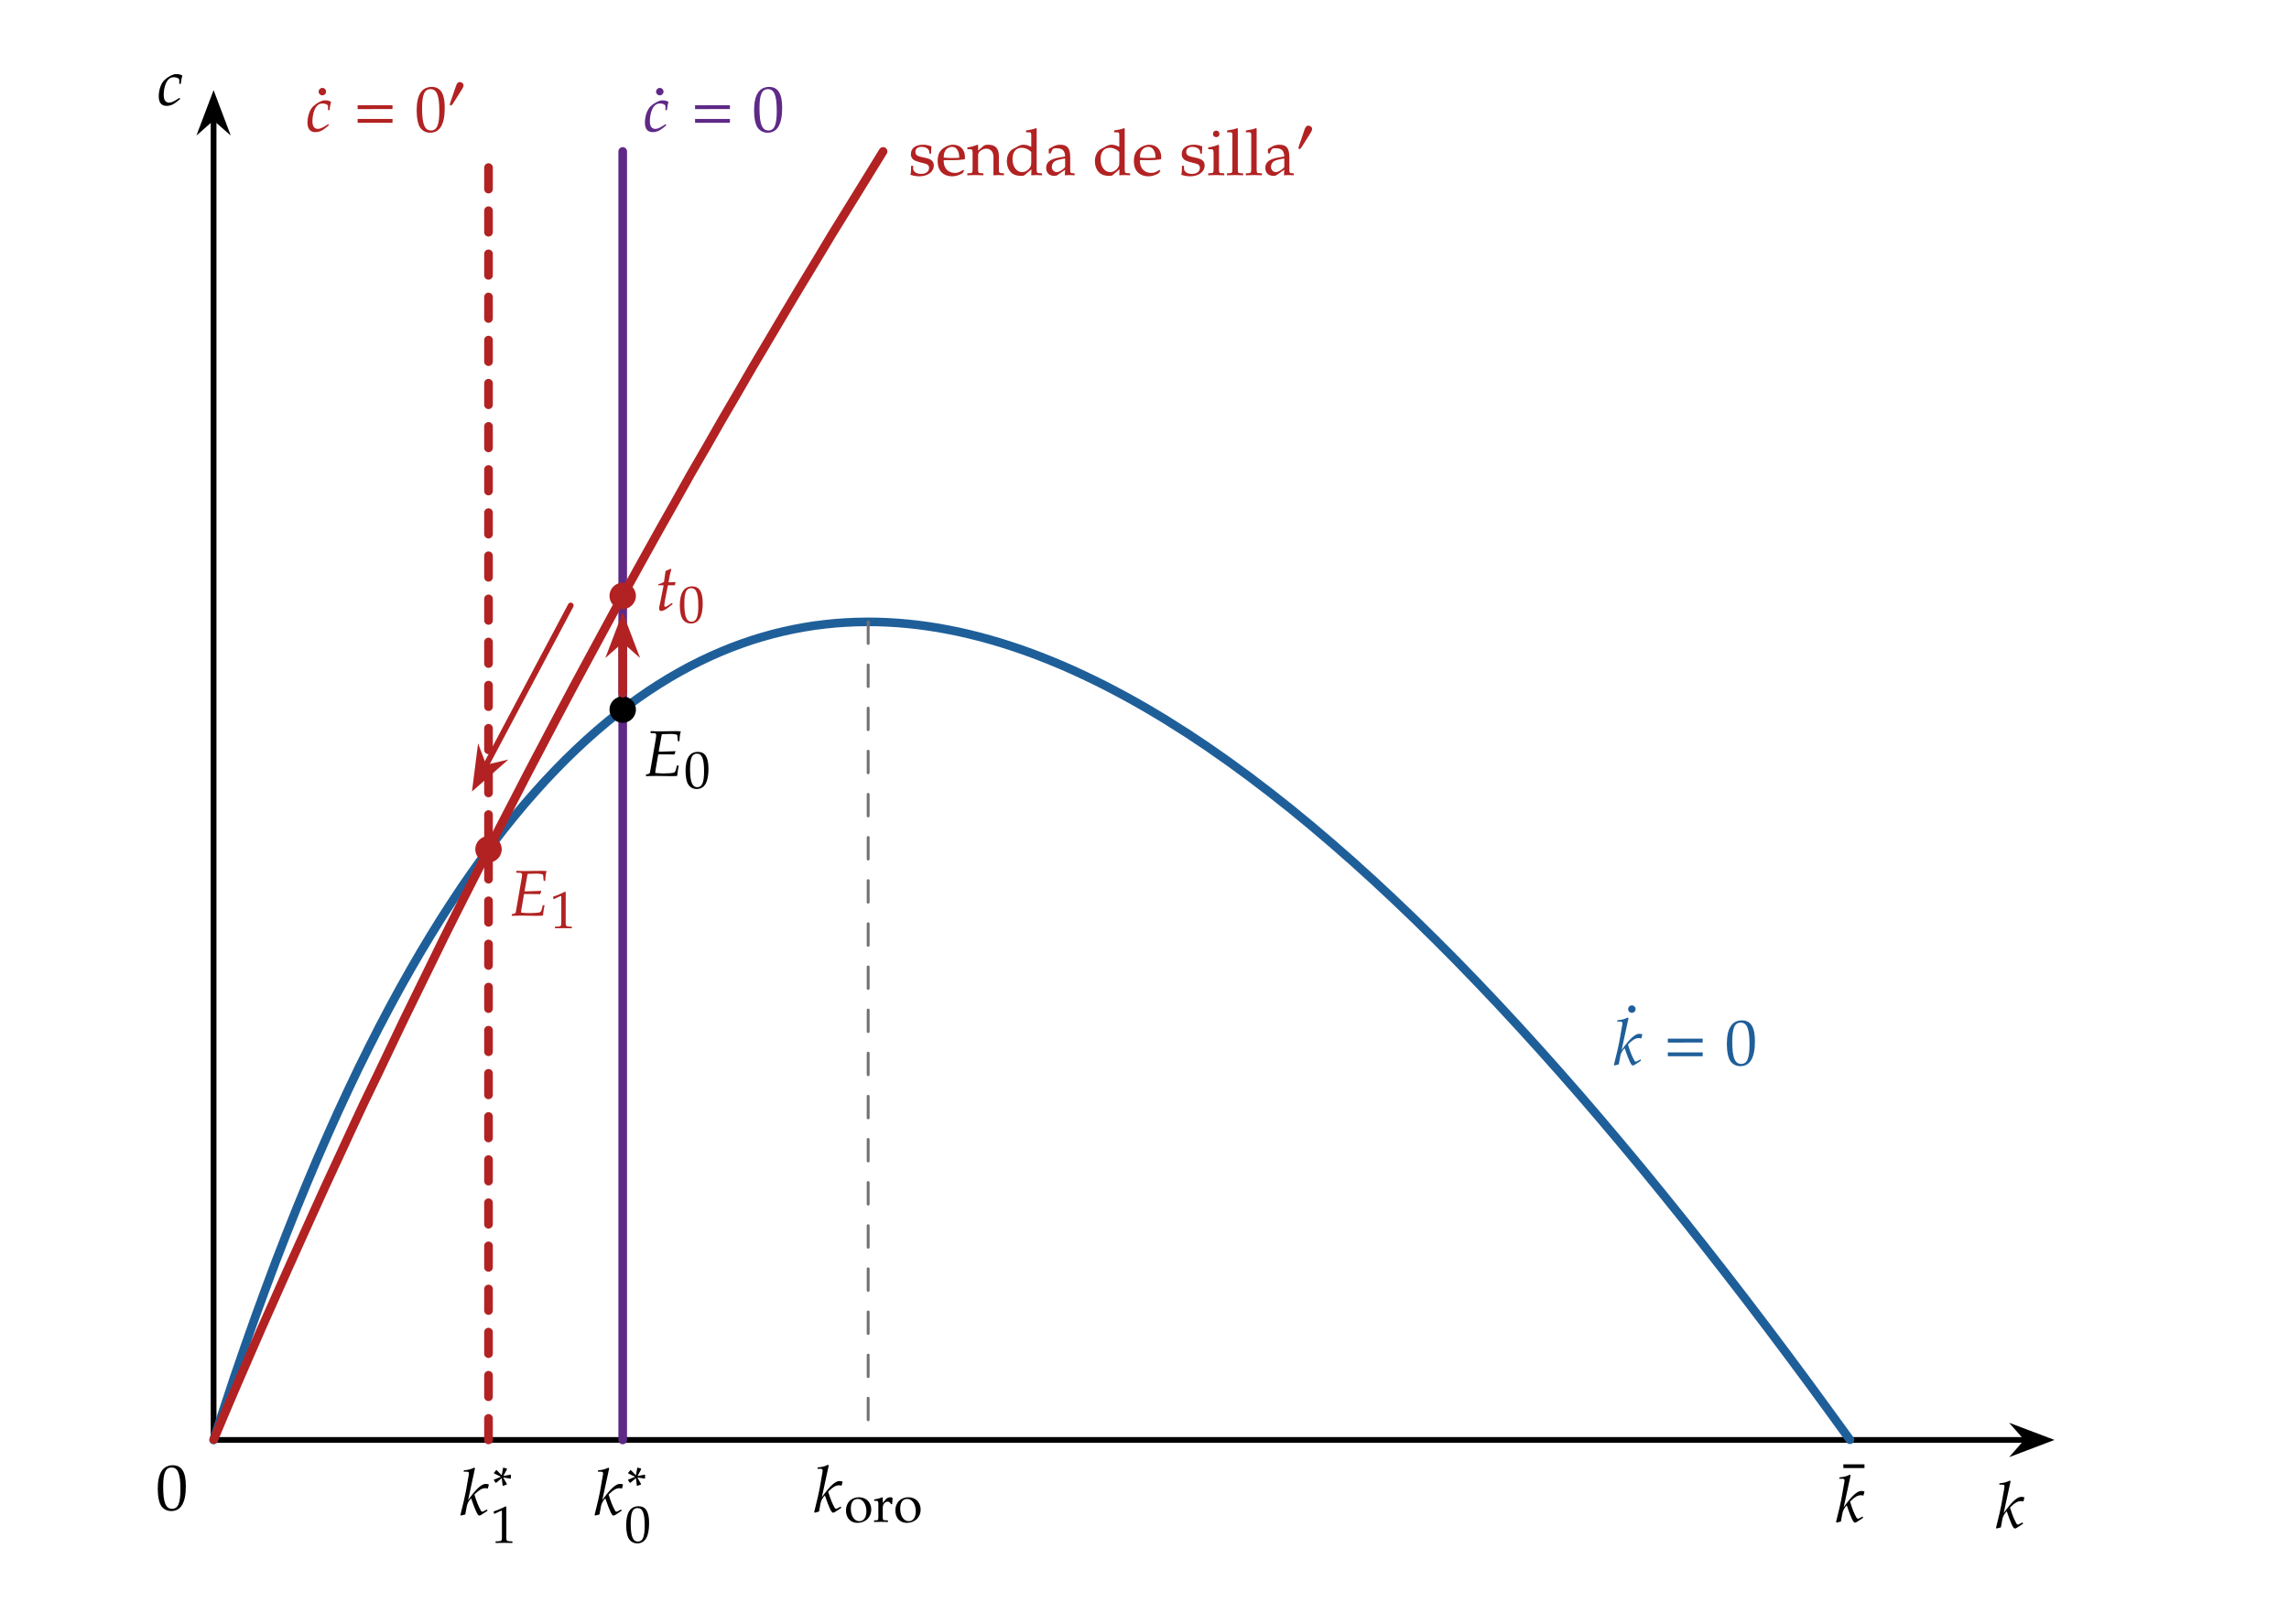
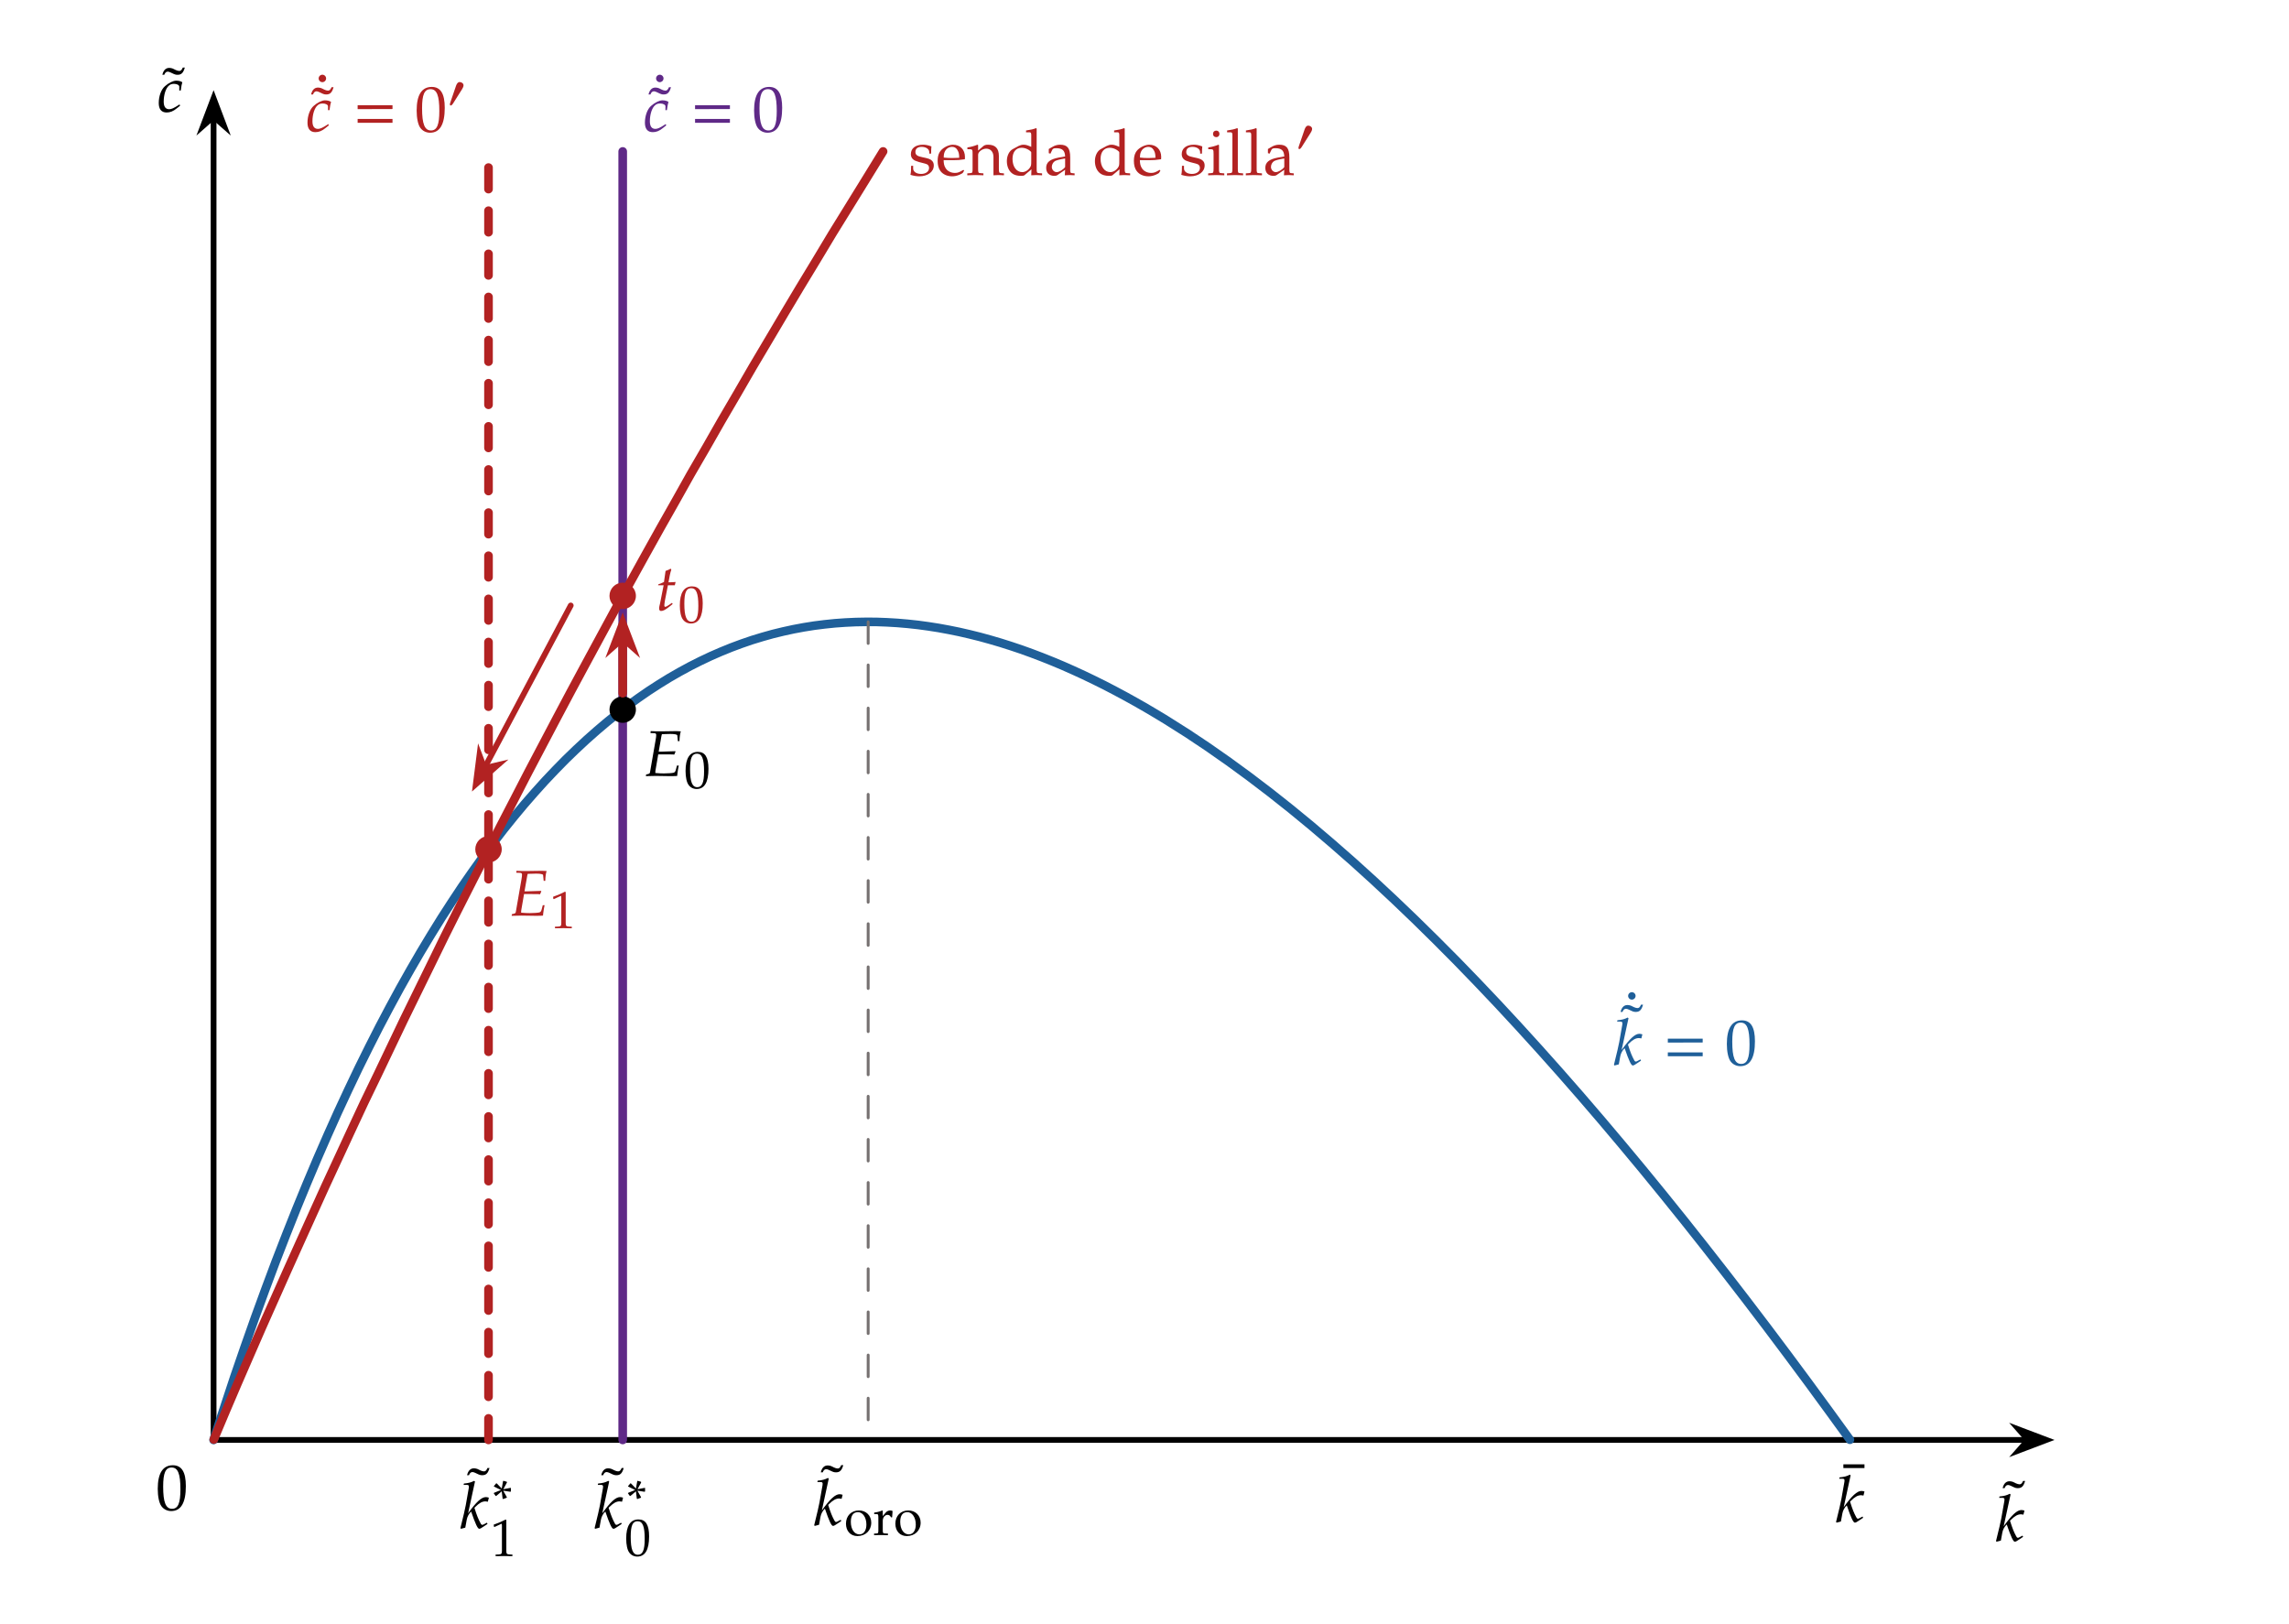
<svg xmlns="http://www.w3.org/2000/svg" xmlns:xlink="http://www.w3.org/1999/xlink" width="316.946" height="224.82" viewBox="0 0 316.946 224.82">
  <defs>
    <g>
      <g id="glyph-0-0">
+         <path d="M 2.844 -6.016 C 2.688 -5.656 2.562 -5.547 2.344 -5.547 C 2.203 -5.547 2.016 -5.609 1.844 -5.688 L 1.625 -5.797 C 1.406 -5.922 1.156 -5.969 0.953 -5.969 C 0.484 -5.969 0.156 -5.625 0.016 -5.016 L 0.281 -5.016 C 0.391 -5.312 0.547 -5.453 0.766 -5.453 C 0.875 -5.453 1 -5.406 1.141 -5.344 L 1.375 -5.234 C 1.75 -5.047 1.891 -5.016 2.125 -5.016 C 2.656 -5.016 2.922 -5.297 3.125 -6.016 Z M 2.844 -6.016 " />
+       </g>
+       <g id="glyph-0-1">
+         <path d="M 1.062 -5.406 C 1.062 -5.125 1.297 -4.891 1.578 -4.891 C 1.859 -4.891 2.094 -5.125 2.094 -5.406 C 2.094 -5.688 1.859 -5.922 1.578 -5.922 C 1.297 -5.922 1.062 -5.688 1.062 -5.406 Z M 1.062 -5.406 " />
+       </g>
+       <g id="glyph-0-2">
+         <path d="M 0.109 -5.672 L 0.109 -5.156 L 3.031 -5.156 L 3.031 -5.672 Z M 0.109 -5.672 " />
+       </g>
+       <g id="glyph-1-0">
        <path d="M 3.828 -0.594 L 3.75 -0.766 L 3.359 -0.562 C 3.234 -0.484 3.172 -0.469 3.109 -0.469 C 3.016 -0.469 2.953 -0.516 2.875 -0.672 C 2.562 -1.25 2.359 -1.734 2.016 -2.828 L 2.141 -2.953 C 2.688 -3.5 3.094 -3.719 3.547 -3.719 C 3.609 -3.719 3.719 -3.703 3.875 -3.672 L 4.016 -4.234 C 3.859 -4.281 3.703 -4.312 3.594 -4.312 C 3 -4.312 2.25 -3.625 1.141 -2.062 L 2.094 -6.469 L 1.984 -6.562 C 1.516 -6.328 1.203 -6.25 0.562 -6.188 L 0.516 -6 L 0.953 -6 C 1.156 -6 1.25 -5.938 1.25 -5.781 C 1.25 -5.719 1.25 -5.625 1.234 -5.562 L 0.812 -3.172 C 0.688 -2.5 0.531 -1.875 0.078 -0.016 L 0.156 0.078 L 0.75 -0.078 L 0.953 -1.188 C 1.031 -1.609 1.25 -2.016 1.562 -2.312 C 2.172 -0.531 2.469 0.078 2.688 0.078 C 2.797 0.078 3.016 -0.031 3.406 -0.312 Z M 3.828 -0.594 " />
      </g>
-       <g id="glyph-0-1">
+       <g id="glyph-1-1">
        <path d="M 3.172 -0.844 L 3.094 -1.031 L 2.969 -0.938 C 2.312 -0.516 1.984 -0.359 1.672 -0.359 C 1.156 -0.359 0.906 -0.719 0.906 -1.422 C 0.906 -2.375 1.203 -3.297 1.641 -3.641 C 1.828 -3.812 2.047 -3.875 2.344 -3.875 C 2.734 -3.875 3.062 -3.703 3.062 -3.484 L 3.062 -2.953 L 3.266 -2.953 C 3.344 -3.531 3.406 -3.875 3.484 -4.094 C 3.266 -4.25 2.969 -4.312 2.625 -4.312 C 2.219 -4.312 1.578 -4 1.078 -3.547 C 0.562 -3.109 0.219 -2.172 0.219 -1.219 C 0.219 -0.359 0.594 0.094 1.312 0.094 C 1.797 0.094 2.234 -0.078 2.719 -0.484 Z M 3.172 -0.844 " />
      </g>
-       <g id="glyph-0-2">
+       <g id="glyph-1-2">
        <path d="M 4.609 0 L 4.641 -0.328 C 4.688 -0.703 4.75 -1.078 4.828 -1.438 L 4.578 -1.438 L 4.438 -0.906 C 4.359 -0.594 4.281 -0.484 4.094 -0.438 C 3.922 -0.391 3.281 -0.344 2.75 -0.344 C 2.375 -0.344 2.141 -0.359 1.578 -0.406 C 1.578 -0.516 1.578 -0.625 1.594 -0.719 L 1.984 -2.984 L 3.031 -2.984 C 4.156 -2.984 3.938 -2.969 4.203 -2.953 L 4.375 -3.359 L 4.344 -3.422 L 2.375 -3.359 L 2.047 -3.359 L 2.422 -5.5 C 2.453 -5.641 2.469 -5.719 2.5 -5.781 C 3.016 -5.797 2.781 -5.797 3.672 -5.812 C 4.25 -5.812 4.625 -5.734 4.625 -5.609 L 4.703 -4.812 L 4.922 -4.812 C 4.938 -5.375 5 -5.828 5.109 -6.172 C 4.906 -6.188 4.688 -6.203 4.484 -6.203 C 3.781 -6.203 3.078 -6.172 2.375 -6.172 C 1.891 -6.172 1.422 -6.172 0.938 -6.203 L 0.906 -5.938 L 1.391 -5.922 C 1.609 -5.922 1.703 -5.844 1.703 -5.688 C 1.703 -5.562 1.688 -5.297 1.625 -5 L 0.844 -0.5 C 0.828 -0.328 0.703 -0.266 0.312 -0.203 L 0.266 0.031 C 0.719 0.016 1.188 0 1.641 0 C 2.312 0 2.984 0.031 3.656 0.031 C 4.438 0.031 4.25 0.016 4.609 0 Z M 4.609 0 " />
      </g>
-       <g id="glyph-0-3">
+       <g id="glyph-1-3">
        <path d="M 2.375 -0.891 L 2.281 -1.047 L 1.875 -0.766 C 1.609 -0.578 1.438 -0.5 1.328 -0.5 C 1.266 -0.5 1.219 -0.578 1.219 -0.688 C 1.219 -0.906 1.328 -1.609 1.609 -2.938 L 1.719 -3.484 L 2.672 -3.484 L 2.781 -3.938 C 2.438 -3.906 2.125 -3.891 1.797 -3.891 C 1.938 -4.734 2.031 -5.172 2.188 -5.656 L 2.094 -5.781 C 1.922 -5.672 1.672 -5.562 1.391 -5.469 L 1.172 -3.938 C 0.781 -3.75 0.547 -3.656 0.391 -3.609 L 0.359 -3.484 L 1.125 -3.484 L 0.625 -0.953 C 0.578 -0.734 0.5 -0.516 0.5 -0.281 C 0.5 -0.047 0.594 0.078 0.766 0.078 C 1.078 0.078 1.391 -0.094 2.094 -0.656 C 2.25 -0.781 2.203 -0.75 2.375 -0.891 Z M 2.375 -0.891 " />
      </g>
-       <g id="glyph-1-0">
+       <g id="glyph-2-0">
        <path d="M 4.156 -3.281 C 4.156 -5.234 3.578 -6.172 2.359 -6.172 C 0.969 -6.172 0.266 -5.062 0.266 -2.906 C 0.266 -1.859 0.453 -0.953 0.766 -0.516 C 1.078 -0.078 1.578 0.172 2.125 0.172 C 3.484 0.172 4.156 -0.984 4.156 -3.281 Z M 3.406 -2.828 C 3.406 -0.922 3.078 -0.141 2.25 -0.141 C 1.375 -0.141 1.016 -1.031 1.016 -3.219 C 1.016 -5.109 1.344 -5.859 2.188 -5.859 C 3.062 -5.859 3.406 -4.984 3.406 -2.828 Z M 3.406 -2.828 " />
-       </g>
-       <g id="glyph-2-0">
-         <path d="M 1.062 -5.406 C 1.062 -5.125 1.297 -4.891 1.578 -4.891 C 1.859 -4.891 2.094 -5.125 2.094 -5.406 C 2.094 -5.688 1.859 -5.922 1.578 -5.922 C 1.297 -5.922 1.062 -5.688 1.062 -5.406 Z M 1.062 -5.406 " />
-       </g>
-       <g id="glyph-2-1">
-         <path d="M 0.109 -5.672 L 0.109 -5.156 L 3.031 -5.156 L 3.031 -5.672 Z M 0.109 -5.672 " />
      </g>
      <g id="glyph-3-0">
        <path d="M 0.578 -3.094 L 5.406 -3.109 L 5.406 -3.641 L 0.578 -3.641 Z M 0.578 -1.203 L 5.406 -1.203 L 5.406 -1.734 L 0.578 -1.734 Z M 0.578 -1.203 " />
      </g>
      <g id="glyph-4-0">
        <path d="M 3.734 -1.719 C 3.734 -2.703 3.016 -3.406 2.031 -3.406 C 0.969 -3.406 0.234 -2.656 0.234 -1.578 C 0.234 -0.547 0.875 0.141 1.812 0.141 C 2.938 0.141 3.734 -0.625 3.734 -1.719 Z M 3.062 -1.453 C 3.062 -0.625 2.688 -0.094 2.094 -0.094 C 1.391 -0.094 0.906 -0.797 0.906 -1.828 C 0.906 -2.703 1.25 -3.172 1.891 -3.172 C 2.562 -3.172 3.062 -2.438 3.062 -1.453 Z M 3.062 -1.453 " />
      </g>
      <g id="glyph-4-1">
        <path d="M 2.719 -3.328 C 2.641 -3.375 2.5 -3.406 2.375 -3.406 C 2.156 -3.406 1.922 -3.297 1.766 -3.109 L 1.359 -2.625 L 1.359 -3.375 L 1.297 -3.406 C 0.938 -3.25 0.547 -3.156 0.172 -3.109 L 0.172 -2.906 L 0.438 -2.906 C 0.719 -2.906 0.75 -2.859 0.75 -2.375 L 0.75 -0.734 C 0.75 -0.281 0.734 -0.234 0.484 -0.219 L 0.156 -0.203 L 0.156 0.016 C 0.453 0 0.75 0 1.047 0 C 1.391 0 1.734 0 2.078 0.016 L 2.078 -0.203 L 1.703 -0.219 C 1.375 -0.234 1.359 -0.266 1.359 -0.734 L 1.359 -1.984 C 1.359 -2.422 1.656 -2.797 2.016 -2.797 C 2.234 -2.797 2.391 -2.688 2.5 -2.453 L 2.656 -2.453 Z M 2.719 -3.328 " />
      </g>
      <g id="glyph-4-2">
        <path d="M 3.375 -2.656 C 3.375 -4.25 2.906 -5 1.906 -5 C 0.781 -5 0.203 -4.109 0.203 -2.359 C 0.203 -1.5 0.359 -0.766 0.625 -0.422 C 0.875 -0.062 1.281 0.141 1.734 0.141 C 2.828 0.141 3.375 -0.797 3.375 -2.656 Z M 2.766 -2.297 C 2.766 -0.75 2.484 -0.109 1.828 -0.109 C 1.125 -0.109 0.828 -0.844 0.828 -2.609 C 0.828 -4.156 1.094 -4.75 1.781 -4.75 C 2.484 -4.75 2.766 -4.047 2.766 -2.297 Z M 2.766 -2.297 " />
      </g>
      <g id="glyph-4-3">
        <path d="M 3.031 0.016 L 3.031 -0.203 L 2.656 -0.219 C 2.266 -0.234 2.188 -0.312 2.188 -0.703 L 2.188 -5 L 2.078 -5.047 C 1.609 -4.797 1.094 -4.578 0.438 -4.344 L 0.484 -4.031 L 0.562 -4.031 C 0.875 -4.172 1.203 -4.328 1.516 -4.469 C 1.562 -4.469 1.578 -4.391 1.578 -4.219 L 1.578 -0.703 C 1.578 -0.312 1.5 -0.234 1.109 -0.219 L 0.703 -0.203 L 0.703 0.016 C 1.094 0 1.5 0 1.891 0 C 2.281 0 2.656 0 3.031 0.016 Z M 3.031 0.016 " />
      </g>
      <g id="glyph-5-0">
        <path d="M 2.594 -1.781 L 2.594 -2.234 L 2.562 -2.266 L 1.547 -2.078 L 2.047 -3 L 2.031 -3.109 L 1.578 -3.234 L 1.516 -3.219 L 1.328 -2.172 L 0.625 -2.891 L 0.562 -2.891 L 0.234 -2.5 L 0.266 -2.438 L 1.219 -1.969 L 0.266 -1.578 L 0.219 -1.516 L 0.484 -1.141 L 0.562 -1.141 L 1.328 -1.781 L 1.453 -0.75 L 1.531 -0.719 L 2.031 -0.906 L 2.031 -0.984 L 1.531 -1.875 L 2.531 -1.719 Z M 2.594 -1.781 " />
      </g>
      <g id="glyph-5-1">
        <path d="M 2.281 -3.141 C 2.281 -3.406 2 -3.594 1.75 -3.594 C 1.469 -3.594 1.344 -3.328 1.25 -3.094 L 0.453 -0.766 C 0.438 -0.719 0.391 -0.578 0.391 -0.5 C 0.391 -0.438 0.422 -0.344 0.5 -0.344 C 0.625 -0.344 0.75 -0.5 0.812 -0.594 L 2.062 -2.578 C 2.156 -2.734 2.281 -2.938 2.281 -3.141 Z M 2.281 -3.141 " />
      </g>
      <g id="glyph-6-0">
        <path d="M 3.5 -1.328 C 3.5 -1.609 3.422 -1.812 3.25 -1.984 C 3.016 -2.219 2.719 -2.312 1.938 -2.469 C 1.203 -2.609 0.953 -2.797 0.953 -3.203 C 0.953 -3.656 1.266 -3.906 1.812 -3.906 C 2.422 -3.906 2.875 -3.594 2.875 -3.172 L 2.875 -2.969 L 3.125 -2.969 C 3.141 -3.484 3.141 -3.703 3.172 -3.969 C 2.688 -4.141 2.375 -4.203 2 -4.203 C 0.969 -4.203 0.328 -3.703 0.328 -2.906 C 0.328 -2.469 0.531 -2.172 0.938 -1.984 C 1.188 -1.875 1.656 -1.734 2.266 -1.594 C 2.672 -1.5 2.844 -1.312 2.844 -0.969 C 2.844 -0.5 2.391 -0.156 1.75 -0.156 C 1.094 -0.156 0.641 -0.469 0.641 -0.906 L 0.641 -1.281 L 0.359 -1.281 C 0.359 -0.656 0.344 -0.391 0.266 -0.031 C 0.734 0.109 1.078 0.172 1.5 0.172 C 2.672 0.172 3.5 -0.453 3.5 -1.328 Z M 3.5 -1.328 " />
      </g>
      <g id="glyph-6-1">
        <path d="M 4.016 -2.5 C 4.016 -3.531 3.344 -4.203 2.344 -4.203 C 2.016 -4.203 1.625 -4.078 1.266 -3.875 C 0.531 -3.453 0.234 -2.891 0.234 -1.953 C 0.234 -1.391 0.359 -0.906 0.609 -0.578 C 0.953 -0.094 1.562 0.172 2.234 0.172 C 2.562 0.172 2.906 0.109 3.266 -0.047 C 3.516 -0.156 3.703 -0.266 3.734 -0.328 L 3.906 -0.625 L 3.797 -0.719 C 3.219 -0.375 3.016 -0.297 2.625 -0.297 C 2.047 -0.297 1.562 -0.562 1.312 -1 C 1.141 -1.297 1.078 -1.547 1.062 -2.062 L 2.375 -2.062 C 2.984 -2.062 3.375 -2.094 4 -2.188 C 4 -2.312 4.016 -2.391 4.016 -2.5 Z M 3.219 -2.391 L 2.219 -2.359 C 1.797 -2.359 1.562 -2.375 1.078 -2.422 C 1.078 -2.844 1.125 -3.031 1.234 -3.266 C 1.422 -3.656 1.812 -3.906 2.234 -3.906 C 2.531 -3.906 2.766 -3.781 2.922 -3.547 C 3.125 -3.25 3.219 -2.984 3.219 -2.391 Z M 3.219 -2.391 " />
      </g>
      <g id="glyph-6-2">
        <path d="M 5.125 0.031 L 5.125 -0.234 L 4.75 -0.266 C 4.453 -0.281 4.422 -0.344 4.422 -0.906 L 4.422 -2.641 C 4.422 -3.688 3.938 -4.203 2.922 -4.203 C 2.594 -4.203 2.406 -4.141 2.219 -3.969 L 1.547 -3.391 L 1.547 -4.156 L 1.453 -4.203 C 1 -4.016 0.531 -3.891 0.062 -3.828 L 0.062 -3.578 L 0.391 -3.578 C 0.75 -3.578 0.781 -3.516 0.781 -2.922 L 0.781 -0.906 C 0.781 -0.344 0.766 -0.281 0.453 -0.266 L 0.047 -0.234 L 0.047 0.031 C 0.422 0.016 0.797 0 1.156 0 C 1.531 0 1.906 0.016 2.281 0.031 L 2.281 -0.234 L 1.875 -0.266 C 1.562 -0.281 1.547 -0.344 1.547 -0.906 L 1.547 -2.812 C 1.547 -3.219 2.125 -3.656 2.672 -3.656 C 3.281 -3.656 3.672 -3.203 3.672 -2.516 L 3.672 0.031 C 3.906 0.016 4.141 0 4.375 0 C 4.625 0 4.875 0.016 5.125 0.031 Z M 5.125 0.031 " />
      </g>
      <g id="glyph-6-3">
        <path d="M 5.188 0.031 L 5.188 -0.234 L 4.766 -0.266 C 4.469 -0.281 4.438 -0.344 4.438 -0.906 L 4.438 -6.422 L 4.359 -6.5 C 3.969 -6.344 3.672 -6.281 2.969 -6.172 L 2.969 -5.922 L 3.469 -5.922 C 3.625 -5.922 3.688 -5.812 3.688 -5.547 L 3.688 -3.906 C 3.188 -4.125 2.938 -4.203 2.625 -4.203 C 2.375 -4.203 2.172 -4.141 1.938 -4.031 L 1.156 -3.609 C 0.641 -3.344 0.312 -2.688 0.312 -1.938 C 0.312 -1.219 0.562 -0.625 1 -0.266 C 1.297 -0.016 1.719 0.109 2.297 0.109 C 2.484 0.109 2.688 0.078 2.734 0.031 L 3.719 -0.797 L 3.688 0.031 C 3.906 0.016 4.141 0 4.375 0 C 4.641 0 4.922 0.016 5.188 0.031 Z M 3.688 -1.984 C 3.688 -1.391 3.672 -1.312 3.547 -1.094 C 3.297 -0.688 2.859 -0.406 2.438 -0.406 C 1.656 -0.406 1.094 -1.156 1.094 -2.234 C 1.094 -3.203 1.578 -3.781 2.375 -3.781 C 2.719 -3.781 3.078 -3.656 3.391 -3.453 C 3.578 -3.328 3.688 -3.203 3.688 -3.141 Z M 3.688 -1.984 " />
      </g>
      <g id="glyph-6-4">
        <path d="M 4.219 0.031 L 4.219 -0.234 L 3.875 -0.266 C 3.656 -0.266 3.609 -0.344 3.609 -0.781 L 3.609 -2.422 C 3.609 -3.719 3.234 -4.203 2.203 -4.203 C 1.812 -4.203 1.453 -4.094 1.125 -3.891 L 0.641 -3.609 L 0.641 -3.031 L 0.875 -2.969 L 1 -3.234 C 1.172 -3.656 1.266 -3.719 1.688 -3.719 C 2.531 -3.719 2.875 -3.391 2.906 -2.578 L 2.016 -2.422 C 0.797 -2.188 0.281 -1.766 0.281 -1 C 0.281 -0.297 0.703 0.109 1.422 0.109 C 1.578 0.109 1.734 0.078 1.797 0.031 L 2.906 -0.734 L 2.859 0.031 C 3.094 0.016 3.328 0 3.547 0 C 3.781 0 4 0.016 4.219 0.031 Z M 2.906 -1.109 C 2.641 -0.75 2.078 -0.406 1.734 -0.406 C 1.375 -0.406 1.062 -0.734 1.062 -1.125 C 1.062 -1.453 1.234 -1.766 1.5 -1.938 C 1.734 -2.062 2.219 -2.188 2.906 -2.297 Z M 2.906 -1.109 " />
      </g>
      <g id="glyph-6-5">
        <path d="M 2.422 0.031 L 2.422 -0.234 L 2.016 -0.266 C 1.703 -0.281 1.688 -0.344 1.688 -0.906 L 1.688 -4.156 L 1.609 -4.203 C 1.141 -4.016 0.688 -3.891 0.203 -3.828 L 0.203 -3.578 L 0.531 -3.578 C 0.891 -3.578 0.938 -3.516 0.938 -2.922 L 0.938 -0.906 C 0.938 -0.344 0.906 -0.281 0.594 -0.266 L 0.188 -0.234 L 0.188 0.031 C 0.562 0.016 0.938 0 1.312 0 C 1.688 0 2.047 0.016 2.422 0.031 Z M 1.75 -5.703 C 1.75 -5.969 1.578 -6.156 1.312 -6.156 C 1.031 -6.156 0.859 -5.969 0.859 -5.703 C 0.859 -5.438 1.031 -5.25 1.312 -5.25 C 1.578 -5.25 1.75 -5.438 1.75 -5.703 Z M 1.75 -5.703 " />
      </g>
      <g id="glyph-6-6">
        <path d="M 2.422 0.031 L 2.422 -0.234 L 2.016 -0.266 C 1.703 -0.281 1.688 -0.344 1.688 -0.906 L 1.688 -6.422 L 1.609 -6.5 C 1.203 -6.344 0.906 -6.281 0.203 -6.172 L 0.203 -5.922 L 0.703 -5.922 C 0.875 -5.922 0.938 -5.812 0.938 -5.547 L 0.938 -0.906 C 0.938 -0.344 0.906 -0.281 0.594 -0.266 L 0.188 -0.234 L 0.188 0.031 C 0.562 0.016 0.938 0 1.312 0 C 1.688 0 2.047 0.016 2.422 0.031 Z M 2.422 0.031 " />
      </g>
    </g>
  </defs>
  <path fill="none" stroke-width="0.797" stroke-linecap="round" stroke-linejoin="round" stroke="rgb(0%, 0%, 0%)" stroke-opacity="1" stroke-miterlimit="10" d="M 0.001 0.001 L 251.241 0.001 " transform="matrix(0.9992, 0, 0, -0.9992, 29.5732, 199.4153)" />
  <path fill-rule="nonzero" fill="rgb(0%, 0%, 0%)" fill-opacity="1" stroke-width="0.797" stroke-linecap="round" stroke-linejoin="miter" stroke="rgb(0%, 0%, 0%)" stroke-opacity="1" stroke-miterlimit="10" d="M 5.1 0.001 L 1.289 1.444 L 2.555 0.001 L 1.289 -1.445 Z M 5.1 0.001 " transform="matrix(0.9992, 0, 0, -0.9992, 278.2591, 199.4153)" />
  <g fill="rgb(0%, 0%, 0%)" fill-opacity="1">
-     <use xlink:href="#glyph-0-0" x="276.3" y="211.605" />
+     <use xlink:href="#glyph-0-0" x="277.281" y="211.107" />
+   </g>
+   <g fill="rgb(0%, 0%, 0%)" fill-opacity="1">
+     <use xlink:href="#glyph-1-0" x="276.3" y="213.432" />
  </g>
  <path fill="none" stroke-width="0.797" stroke-linecap="round" stroke-linejoin="round" stroke="rgb(0%, 0%, 0%)" stroke-opacity="1" stroke-miterlimit="10" d="M 0.001 0.001 L 0.001 183.206 " transform="matrix(0.9992, 0, 0, -0.9992, 29.5732, 199.4153)" />
  <path fill-rule="nonzero" fill="rgb(0%, 0%, 0%)" fill-opacity="1" stroke-width="0.797" stroke-linecap="round" stroke-linejoin="miter" stroke="rgb(0%, 0%, 0%)" stroke-opacity="1" stroke-miterlimit="10" d="M 5.102 -0.001 L 1.286 1.442 L 2.553 -0.001 L 1.286 -1.444 Z M 5.102 -0.001 " transform="matrix(0, -0.9992, -0.9992, 0, 29.5732, 18.70719)" />
  <g fill="rgb(0%, 0%, 0%)" fill-opacity="1">
-     <use xlink:href="#glyph-0-1" x="21.762" y="14.57" />
-   </g>
-   <g fill="rgb(0%, 0%, 0%)" fill-opacity="1">
-     <use xlink:href="#glyph-1-0" x="21.577" y="209.092" />
+     <use xlink:href="#glyph-0-0" x="22.466" y="15.373" />
+   </g>
+   <g fill="rgb(0%, 0%, 0%)" fill-opacity="1">
+     <use xlink:href="#glyph-1-1" x="21.762" y="15.485" />
+   </g>
+   <g fill="rgb(0%, 0%, 0%)" fill-opacity="1">
+     <use xlink:href="#glyph-2-0" x="21.577" y="209.092" />
  </g>
  <path fill="none" stroke-width="1.196" stroke-linecap="round" stroke-linejoin="round" stroke="rgb(12.157%, 37.256%, 59.999%)" stroke-opacity="1" stroke-miterlimit="10" d="M 0.001 0.001 C 0.001 0.001 2.073 6.366 2.87 8.719 C 3.668 11.069 4.942 14.728 5.74 16.948 C 6.537 19.169 7.816 22.621 8.609 24.716 C 9.407 26.808 10.685 30.06 11.483 32.035 C 12.276 34.005 13.555 37.074 14.352 38.931 C 15.15 40.788 16.424 43.673 17.222 45.42 C 18.019 47.168 19.298 49.877 20.091 51.519 C 20.889 53.161 22.167 55.706 22.961 57.246 C 23.758 58.787 25.037 61.175 25.834 62.618 C 26.628 64.056 27.906 66.293 28.704 67.641 C 29.501 68.99 30.776 71.082 31.573 72.34 C 32.371 73.599 33.649 75.55 34.443 76.723 C 35.24 77.896 36.519 79.71 37.316 80.8 C 38.11 81.891 39.388 83.576 40.186 84.588 C 40.979 85.601 42.257 87.161 43.055 88.095 C 43.853 89.03 45.127 90.468 45.924 91.332 C 46.722 92.196 48 93.517 48.794 94.311 C 49.591 95.101 50.87 96.313 51.667 97.036 C 52.461 97.759 53.739 98.866 54.537 99.522 C 55.334 100.179 56.609 101.184 57.406 101.778 C 58.204 102.372 59.482 103.275 60.276 103.807 C 61.073 104.339 62.352 105.148 63.145 105.621 C 63.943 106.098 65.221 106.809 66.019 107.228 C 66.812 107.646 68.091 108.268 68.888 108.631 C 69.686 108.995 70.96 109.53 71.758 109.839 C 72.555 110.152 73.834 110.605 74.627 110.863 C 75.425 111.121 76.703 111.493 77.501 111.704 C 78.294 111.911 79.572 112.204 80.37 112.365 C 81.164 112.529 82.442 112.748 83.239 112.861 C 84.037 112.974 85.311 113.119 86.109 113.189 C 86.906 113.26 88.185 113.334 88.978 113.358 C 89.776 113.385 91.054 113.393 91.852 113.377 C 92.645 113.358 93.924 113.299 94.721 113.24 C 95.519 113.186 96.793 113.06 97.591 112.963 C 98.388 112.865 99.667 112.681 100.46 112.544 C 101.258 112.408 102.536 112.161 103.33 111.989 C 104.127 111.817 105.406 111.508 106.203 111.301 C 106.997 111.09 108.275 110.73 109.073 110.484 C 109.87 110.242 111.145 109.824 111.942 109.546 C 112.74 109.268 114.018 108.795 114.812 108.483 C 115.609 108.174 116.887 107.65 117.685 107.306 C 118.479 106.962 119.757 106.387 120.554 106.012 C 121.348 105.64 122.626 105.015 123.424 104.612 C 124.221 104.206 125.496 103.533 126.293 103.099 C 127.091 102.665 128.369 101.946 129.163 101.485 C 129.96 101.024 131.239 100.257 132.036 99.765 C 132.83 99.276 134.108 98.467 134.906 97.951 C 135.703 97.435 136.978 96.582 137.775 96.039 C 138.573 95.496 139.851 94.6 140.645 94.03 C 141.442 93.463 142.721 92.528 143.514 91.934 C 144.312 91.34 145.59 90.367 146.388 89.745 C 147.181 89.127 148.46 88.115 149.257 87.474 C 150.055 86.829 151.329 85.781 152.127 85.116 C 152.924 84.448 154.203 83.361 154.996 82.673 C 155.794 81.985 157.072 80.863 157.869 80.155 C 158.663 79.444 159.941 78.287 160.739 77.556 C 161.533 76.824 162.811 75.632 163.608 74.881 C 164.406 74.127 165.68 72.907 166.478 72.133 C 167.275 71.359 168.554 70.104 169.347 69.311 C 170.145 68.521 171.423 67.231 172.221 66.422 C 173.014 65.608 174.293 64.291 175.09 63.458 C 175.888 62.63 177.162 61.281 177.96 60.432 C 178.757 59.58 180.036 58.204 180.829 57.336 C 181.627 56.468 182.905 55.065 183.699 54.177 C 184.496 53.294 185.775 51.859 186.572 50.956 C 187.366 50.057 188.644 48.595 189.442 47.676 C 190.239 46.757 191.514 45.268 192.311 44.334 C 193.109 43.399 194.387 41.886 195.181 40.932 C 195.978 39.982 197.256 38.442 198.054 37.477 C 198.848 36.511 200.126 34.947 200.923 33.962 C 201.717 32.981 202.995 31.394 203.793 30.397 C 204.59 29.4 205.865 27.785 206.662 26.773 C 207.46 25.764 208.738 24.126 209.532 23.102 C 210.329 22.074 211.608 20.416 212.405 19.376 C 213.199 18.336 214.477 16.655 215.275 15.604 C 216.072 14.548 217.347 12.847 218.144 11.78 C 218.942 10.713 220.22 8.989 221.014 7.91 C 221.811 6.827 223.09 5.083 223.883 3.989 C 224.681 2.898 226.757 0.029 226.757 0.029 " transform="matrix(0.9992, 0, 0, -0.9992, 29.5732, 199.4153)" />
  <g fill="rgb(12.157%, 37.256%, 59.999%)" fill-opacity="1">
-     <use xlink:href="#glyph-2-0" x="224.377" y="145.155" />
-   </g>
-   <g fill="rgb(12.157%, 37.256%, 59.999%)" fill-opacity="1">
-     <use xlink:href="#glyph-0-0" x="223.396" y="147.48" />
+     <use xlink:href="#glyph-0-1" x="224.377" y="143.327" />
+   </g>
+   <g fill="rgb(12.157%, 37.256%, 59.999%)" fill-opacity="1">
+     <use xlink:href="#glyph-0-0" x="224.377" y="145.155" />
+   </g>
+   <g fill="rgb(12.157%, 37.256%, 59.999%)" fill-opacity="1">
+     <use xlink:href="#glyph-1-0" x="223.396" y="147.48" />
  </g>
  <g fill="rgb(12.157%, 37.256%, 59.999%)" fill-opacity="1">
    <use xlink:href="#glyph-3-0" x="230.357" y="147.48" />
  </g>
  <g fill="rgb(12.157%, 37.256%, 59.999%)" fill-opacity="1">
-     <use xlink:href="#glyph-1-0" x="238.842" y="147.48" />
-   </g>
-   <g fill="rgb(0%, 0%, 0%)" fill-opacity="1">
-     <use xlink:href="#glyph-2-1" x="255.133" y="208.465" />
-   </g>
-   <g fill="rgb(0%, 0%, 0%)" fill-opacity="1">
-     <use xlink:href="#glyph-0-0" x="254.151" y="210.789" />
+     <use xlink:href="#glyph-2-0" x="238.842" y="147.48" />
+   </g>
+   <g fill="rgb(0%, 0%, 0%)" fill-opacity="1">
+     <use xlink:href="#glyph-0-2" x="255.133" y="208.465" />
+   </g>
+   <g fill="rgb(0%, 0%, 0%)" fill-opacity="1">
+     <use xlink:href="#glyph-1-0" x="254.151" y="210.789" />
  </g>
  <path fill="none" stroke-width="0.399" stroke-linecap="round" stroke-linejoin="round" stroke="rgb(46.274%, 44.315%, 44.315%)" stroke-opacity="1" stroke-dasharray="2.989 2.989" stroke-miterlimit="10" d="M 90.71 113.389 L 90.71 0.001 " transform="matrix(0.9992, 0, 0, -0.9992, 29.5732, 199.4153)" />
  <g fill="rgb(0%, 0%, 0%)" fill-opacity="1">
-     <use xlink:href="#glyph-0-0" x="112.658" y="209.414" />
-   </g>
-   <g fill="rgb(0%, 0%, 0%)" fill-opacity="1">
-     <use xlink:href="#glyph-4-0" x="116.904" y="210.758" />
-     <use xlink:href="#glyph-4-1" x="120.872" y="210.758" />
-     <use xlink:href="#glyph-4-0" x="123.742" y="210.758" />
+     <use xlink:href="#glyph-0-0" x="113.639" y="208.917" />
+   </g>
+   <g fill="rgb(0%, 0%, 0%)" fill-opacity="1">
+     <use xlink:href="#glyph-1-0" x="112.658" y="211.242" />
+   </g>
+   <g fill="rgb(0%, 0%, 0%)" fill-opacity="1">
+     <use xlink:href="#glyph-4-0" x="116.904" y="212.586" />
+     <use xlink:href="#glyph-4-1" x="120.872" y="212.586" />
+     <use xlink:href="#glyph-4-0" x="123.742" y="212.586" />
  </g>
  <path fill="none" stroke-width="1.196" stroke-linecap="round" stroke-linejoin="round" stroke="rgb(37.256%, 16.077%, 52.939%)" stroke-opacity="1" stroke-miterlimit="10" d="M 56.695 0.001 L 56.695 178.586 " transform="matrix(0.9992, 0, 0, -0.9992, 29.5732, 199.4153)" />
  <g fill="rgb(0%, 0%, 0%)" fill-opacity="1">
-     <use xlink:href="#glyph-0-0" x="82.255" y="209.812" />
-   </g>
-   <g fill="rgb(0%, 0%, 0%)" fill-opacity="1">
-     <use xlink:href="#glyph-5-0" x="86.726" y="206.487" />
-   </g>
-   <g fill="rgb(0%, 0%, 0%)" fill-opacity="1">
-     <use xlink:href="#glyph-4-2" x="86.503" y="213.597" />
-   </g>
-   <g fill="rgb(37.256%, 16.077%, 52.939%)" fill-opacity="1">
-     <use xlink:href="#glyph-2-0" x="89.781" y="18.097" />
-   </g>
-   <g fill="rgb(37.256%, 16.077%, 52.939%)" fill-opacity="1">
-     <use xlink:href="#glyph-0-1" x="89.078" y="18.208" />
+     <use xlink:href="#glyph-0-0" x="83.236" y="209.315" />
+   </g>
+   <g fill="rgb(0%, 0%, 0%)" fill-opacity="1">
+     <use xlink:href="#glyph-1-0" x="82.255" y="211.641" />
+   </g>
+   <g fill="rgb(0%, 0%, 0%)" fill-opacity="1">
+     <use xlink:href="#glyph-5-0" x="86.726" y="208.314" />
+   </g>
+   <g fill="rgb(0%, 0%, 0%)" fill-opacity="1">
+     <use xlink:href="#glyph-4-2" x="86.503" y="215.425" />
+   </g>
+   <g fill="rgb(37.256%, 16.077%, 52.939%)" fill-opacity="1">
+     <use xlink:href="#glyph-0-1" x="89.781" y="16.269" />
+   </g>
+   <g fill="rgb(37.256%, 16.077%, 52.939%)" fill-opacity="1">
+     <use xlink:href="#glyph-0-0" x="89.781" y="18.097" />
+   </g>
+   <g fill="rgb(37.256%, 16.077%, 52.939%)" fill-opacity="1">
+     <use xlink:href="#glyph-1-1" x="89.078" y="18.208" />
  </g>
  <g fill="rgb(37.256%, 16.077%, 52.939%)" fill-opacity="1">
    <use xlink:href="#glyph-3-0" x="95.663" y="18.208" />
  </g>
  <g fill="rgb(37.256%, 16.077%, 52.939%)" fill-opacity="1">
-     <use xlink:href="#glyph-1-0" x="104.147" y="18.208" />
+     <use xlink:href="#glyph-2-0" x="104.147" y="18.208" />
  </g>
  <path fill-rule="nonzero" fill="rgb(0%, 0%, 0%)" fill-opacity="1" d="M 88.051 98.27 C 88.051 97.258 87.23 96.441 86.223 96.441 C 85.211 96.441 84.391 97.258 84.391 98.27 C 84.391 99.281 85.211 100.102 86.223 100.102 C 87.23 100.102 88.051 99.281 88.051 98.27 Z M 88.051 98.27 " />
  <g fill="rgb(0%, 0%, 0%)" fill-opacity="1">
-     <use xlink:href="#glyph-0-2" x="89.159" y="107.455" />
+     <use xlink:href="#glyph-1-2" x="89.159" y="107.455" />
  </g>
  <g fill="rgb(0%, 0%, 0%)" fill-opacity="1">
    <use xlink:href="#glyph-4-2" x="94.723" y="109.125" />
  </g>
  <path fill="none" stroke-width="1.196" stroke-linecap="round" stroke-linejoin="round" stroke="rgb(69.803%, 13.332%, 13.332%)" stroke-opacity="1" stroke-dasharray="2.989 2.989" stroke-miterlimit="10" d="M 38.098 0.001 L 38.098 178.586 " transform="matrix(0.9992, 0, 0, -0.9992, 29.5732, 199.4153)" />
  <g fill="rgb(0%, 0%, 0%)" fill-opacity="1">
-     <use xlink:href="#glyph-0-0" x="63.675" y="209.812" />
-   </g>
-   <g fill="rgb(0%, 0%, 0%)" fill-opacity="1">
-     <use xlink:href="#glyph-5-0" x="68.145" y="206.487" />
-   </g>
-   <g fill="rgb(0%, 0%, 0%)" fill-opacity="1">
-     <use xlink:href="#glyph-4-3" x="67.921" y="213.666" />
-   </g>
-   <g fill="rgb(69.803%, 13.332%, 13.332%)" fill-opacity="1">
-     <use xlink:href="#glyph-2-0" x="43.06" y="18.097" />
-   </g>
-   <g fill="rgb(69.803%, 13.332%, 13.332%)" fill-opacity="1">
-     <use xlink:href="#glyph-0-1" x="42.357" y="18.208" />
+     <use xlink:href="#glyph-0-0" x="64.656" y="209.315" />
+   </g>
+   <g fill="rgb(0%, 0%, 0%)" fill-opacity="1">
+     <use xlink:href="#glyph-1-0" x="63.675" y="211.641" />
+   </g>
+   <g fill="rgb(0%, 0%, 0%)" fill-opacity="1">
+     <use xlink:href="#glyph-5-0" x="68.145" y="208.314" />
+   </g>
+   <g fill="rgb(0%, 0%, 0%)" fill-opacity="1">
+     <use xlink:href="#glyph-4-3" x="67.921" y="215.493" />
+   </g>
+   <g fill="rgb(69.803%, 13.332%, 13.332%)" fill-opacity="1">
+     <use xlink:href="#glyph-0-1" x="43.06" y="16.269" />
+   </g>
+   <g fill="rgb(69.803%, 13.332%, 13.332%)" fill-opacity="1">
+     <use xlink:href="#glyph-0-0" x="43.06" y="18.097" />
+   </g>
+   <g fill="rgb(69.803%, 13.332%, 13.332%)" fill-opacity="1">
+     <use xlink:href="#glyph-1-1" x="42.357" y="18.208" />
  </g>
  <g fill="rgb(69.803%, 13.332%, 13.332%)" fill-opacity="1">
    <use xlink:href="#glyph-3-0" x="48.942" y="18.208" />
  </g>
  <g fill="rgb(69.803%, 13.332%, 13.332%)" fill-opacity="1">
-     <use xlink:href="#glyph-1-0" x="57.426" y="18.208" />
+     <use xlink:href="#glyph-2-0" x="57.426" y="18.208" />
  </g>
  <g fill="rgb(69.803%, 13.332%, 13.332%)" fill-opacity="1">
    <use xlink:href="#glyph-5-1" x="61.901" y="14.956" />
  </g>
  <path fill-rule="nonzero" fill="rgb(69.803%, 13.332%, 13.332%)" fill-opacity="1" d="M 69.473 117.617 C 69.473 116.605 68.652 115.785 67.641 115.785 C 66.629 115.785 65.809 116.605 65.809 117.617 C 65.809 118.625 66.629 119.445 67.641 119.445 C 68.652 119.445 69.473 118.625 69.473 117.617 Z M 69.473 117.617 " />
  <g fill="rgb(69.803%, 13.332%, 13.332%)" fill-opacity="1">
-     <use xlink:href="#glyph-0-2" x="70.578" y="126.799" />
+     <use xlink:href="#glyph-1-2" x="70.578" y="126.799" />
  </g>
  <g fill="rgb(69.803%, 13.332%, 13.332%)" fill-opacity="1">
    <use xlink:href="#glyph-4-3" x="76.142" y="128.539" />
  </g>
  <path fill="none" stroke-width="1.196" stroke-linecap="round" stroke-linejoin="round" stroke="rgb(69.803%, 13.332%, 13.332%)" stroke-opacity="1" stroke-miterlimit="10" d="M 0.028 0.056 C 0.028 0.056 1.213 2.882 1.674 3.969 C 2.132 5.052 2.878 6.796 3.344 7.879 C 3.813 8.965 4.575 10.705 5.044 11.792 C 5.517 12.879 6.272 14.622 6.749 15.705 C 7.222 16.784 7.996 18.508 8.477 19.587 C 8.953 20.666 9.72 22.39 10.204 23.469 C 10.689 24.552 11.475 26.3 11.964 27.383 C 12.448 28.465 13.23 30.189 13.719 31.265 C 14.208 32.344 14.986 34.075 15.478 35.15 C 15.971 36.226 16.768 37.934 17.265 39.005 C 17.757 40.076 18.551 41.785 19.048 42.86 C 19.548 43.935 20.357 45.675 20.861 46.746 C 21.37 47.813 22.195 49.506 22.707 50.569 C 23.219 51.636 24.036 53.356 24.548 54.428 C 25.06 55.495 25.877 57.215 26.389 58.282 C 26.905 59.346 27.742 61.046 28.262 62.11 C 28.782 63.169 29.615 64.873 30.134 65.933 C 30.651 66.996 31.479 68.705 32.003 69.76 C 32.527 70.82 33.371 72.505 33.903 73.56 C 34.435 74.616 35.295 76.305 35.83 77.36 C 36.366 78.412 37.222 80.104 37.758 81.156 C 38.293 82.212 39.146 83.904 39.685 84.956 C 40.225 86.004 41.1 87.677 41.64 88.725 C 42.183 89.776 43.051 91.473 43.598 92.525 C 44.146 93.576 45.029 95.249 45.58 96.293 C 46.132 97.341 47.011 99.014 47.566 100.066 C 48.122 101.113 49.021 102.818 49.58 103.862 C 50.139 104.909 51.03 106.563 51.593 107.603 C 52.152 108.647 53.067 110.328 53.634 111.376 C 54.197 112.419 55.1 114.096 55.674 115.144 C 56.249 116.192 57.191 117.873 57.77 118.917 C 58.348 119.957 59.263 121.614 59.838 122.658 C 60.417 123.698 61.355 125.387 61.937 126.427 C 62.52 127.467 63.454 129.105 64.037 130.141 C 64.619 131.177 65.542 132.85 66.132 133.882 C 66.722 134.918 67.696 136.568 68.286 137.596 C 68.876 138.624 69.795 140.258 70.385 141.278 C 70.976 142.303 71.937 143.933 72.54 144.965 C 73.142 146.001 74.115 147.701 74.721 148.737 C 75.327 149.77 76.3 151.4 76.906 152.42 C 77.512 153.444 78.482 155.086 79.088 156.107 C 79.694 157.123 80.651 158.738 81.269 159.762 C 81.887 160.79 82.915 162.475 83.537 163.503 C 84.158 164.535 85.124 166.162 85.749 167.19 C 86.375 168.214 87.403 169.864 88.044 170.904 C 88.685 171.94 89.713 173.609 90.37 174.672 C 91.027 175.74 92.778 178.586 92.778 178.586 " transform="matrix(0.9992, 0, 0, -0.9992, 29.5732, 199.4153)" />
  <g fill="rgb(69.803%, 13.332%, 13.332%)" fill-opacity="1">
    <use xlink:href="#glyph-6-0" x="125.798" y="24.244" />
    <use xlink:href="#glyph-6-1" x="129.597" y="24.244" />
    <use xlink:href="#glyph-6-2" x="133.888" y="24.244" />
    <use xlink:href="#glyph-6-3" x="139.103" y="24.244" />
    <use xlink:href="#glyph-6-4" x="144.577" y="24.244" />
  </g>
  <g fill="rgb(69.803%, 13.332%, 13.332%)" fill-opacity="1">
    <use xlink:href="#glyph-6-3" x="151.296" y="24.244" />
    <use xlink:href="#glyph-6-1" x="156.77" y="24.244" />
  </g>
  <g fill="rgb(69.803%, 13.332%, 13.332%)" fill-opacity="1">
    <use xlink:href="#glyph-6-0" x="163.301" y="24.244" />
    <use xlink:href="#glyph-6-5" x="167.1" y="24.244" />
    <use xlink:href="#glyph-6-6" x="169.707" y="24.244" />
    <use xlink:href="#glyph-6-6" x="172.314" y="24.244" />
    <use xlink:href="#glyph-6-4" x="174.922" y="24.244" />
  </g>
  <g fill="rgb(69.803%, 13.332%, 13.332%)" fill-opacity="1">
    <use xlink:href="#glyph-5-1" x="179.401" y="20.992" />
  </g>
  <path fill="none" stroke-width="1.196" stroke-linecap="round" stroke-linejoin="round" stroke="rgb(69.803%, 13.332%, 13.332%)" stroke-opacity="1" stroke-miterlimit="10" d="M 56.695 103.494 L 56.695 110.942 " transform="matrix(0.9992, 0, 0, -0.9992, 29.5732, 199.4153)" />
  <path fill-rule="nonzero" fill="rgb(69.803%, 13.332%, 13.332%)" fill-opacity="1" stroke-width="1.052" stroke-linecap="round" stroke-linejoin="miter" stroke="rgb(69.803%, 13.332%, 13.332%)" stroke-opacity="1" stroke-miterlimit="10" d="M 4.738 -0.001 L 1.7 1.156 L 2.724 -0.001 L 1.7 -1.158 Z M 4.738 -0.001 " transform="matrix(0, -0.9992, -0.9992, 0, 86.22147, 91.01896)" />
  <path fill-rule="nonzero" fill="rgb(69.803%, 13.332%, 13.332%)" fill-opacity="1" d="M 88.051 82.523 C 88.051 81.512 87.23 80.691 86.223 80.691 C 85.211 80.691 84.391 81.512 84.391 82.523 C 84.391 83.531 85.211 84.352 86.223 84.352 C 87.23 84.352 88.051 83.531 88.051 82.523 Z M 88.051 82.523 " />
  <g fill="rgb(69.803%, 13.332%, 13.332%)" fill-opacity="1">
-     <use xlink:href="#glyph-0-3" x="90.766" y="84.536" />
+     <use xlink:href="#glyph-1-3" x="90.766" y="84.536" />
  </g>
  <g fill="rgb(69.803%, 13.332%, 13.332%)" fill-opacity="1">
    <use xlink:href="#glyph-4-2" x="93.929" y="86.206" />
  </g>
  <path fill="none" stroke-width="0.797" stroke-linecap="round" stroke-linejoin="round" stroke="rgb(69.803%, 13.332%, 13.332%)" stroke-opacity="1" stroke-miterlimit="10" d="M 49.494 115.656 L 37.621 93.287 " transform="matrix(0.9992, 0, 0, -0.9992, 29.5732, 199.4153)" />
  <path fill-rule="nonzero" fill="rgb(69.803%, 13.332%, 13.332%)" fill-opacity="1" stroke-width="0.797" stroke-linecap="round" stroke-linejoin="miter" stroke="rgb(69.803%, 13.332%, 13.332%)" stroke-opacity="1" stroke-miterlimit="10" d="M 5.1 0 L 1.289 1.443 L 2.555 -0.001 L 1.286 -1.445 Z M 5.1 0 " transform="matrix(-0.468425, 0.882563, 0.882563, 0.468425, 68.26778, 104.124)" />
</svg>
